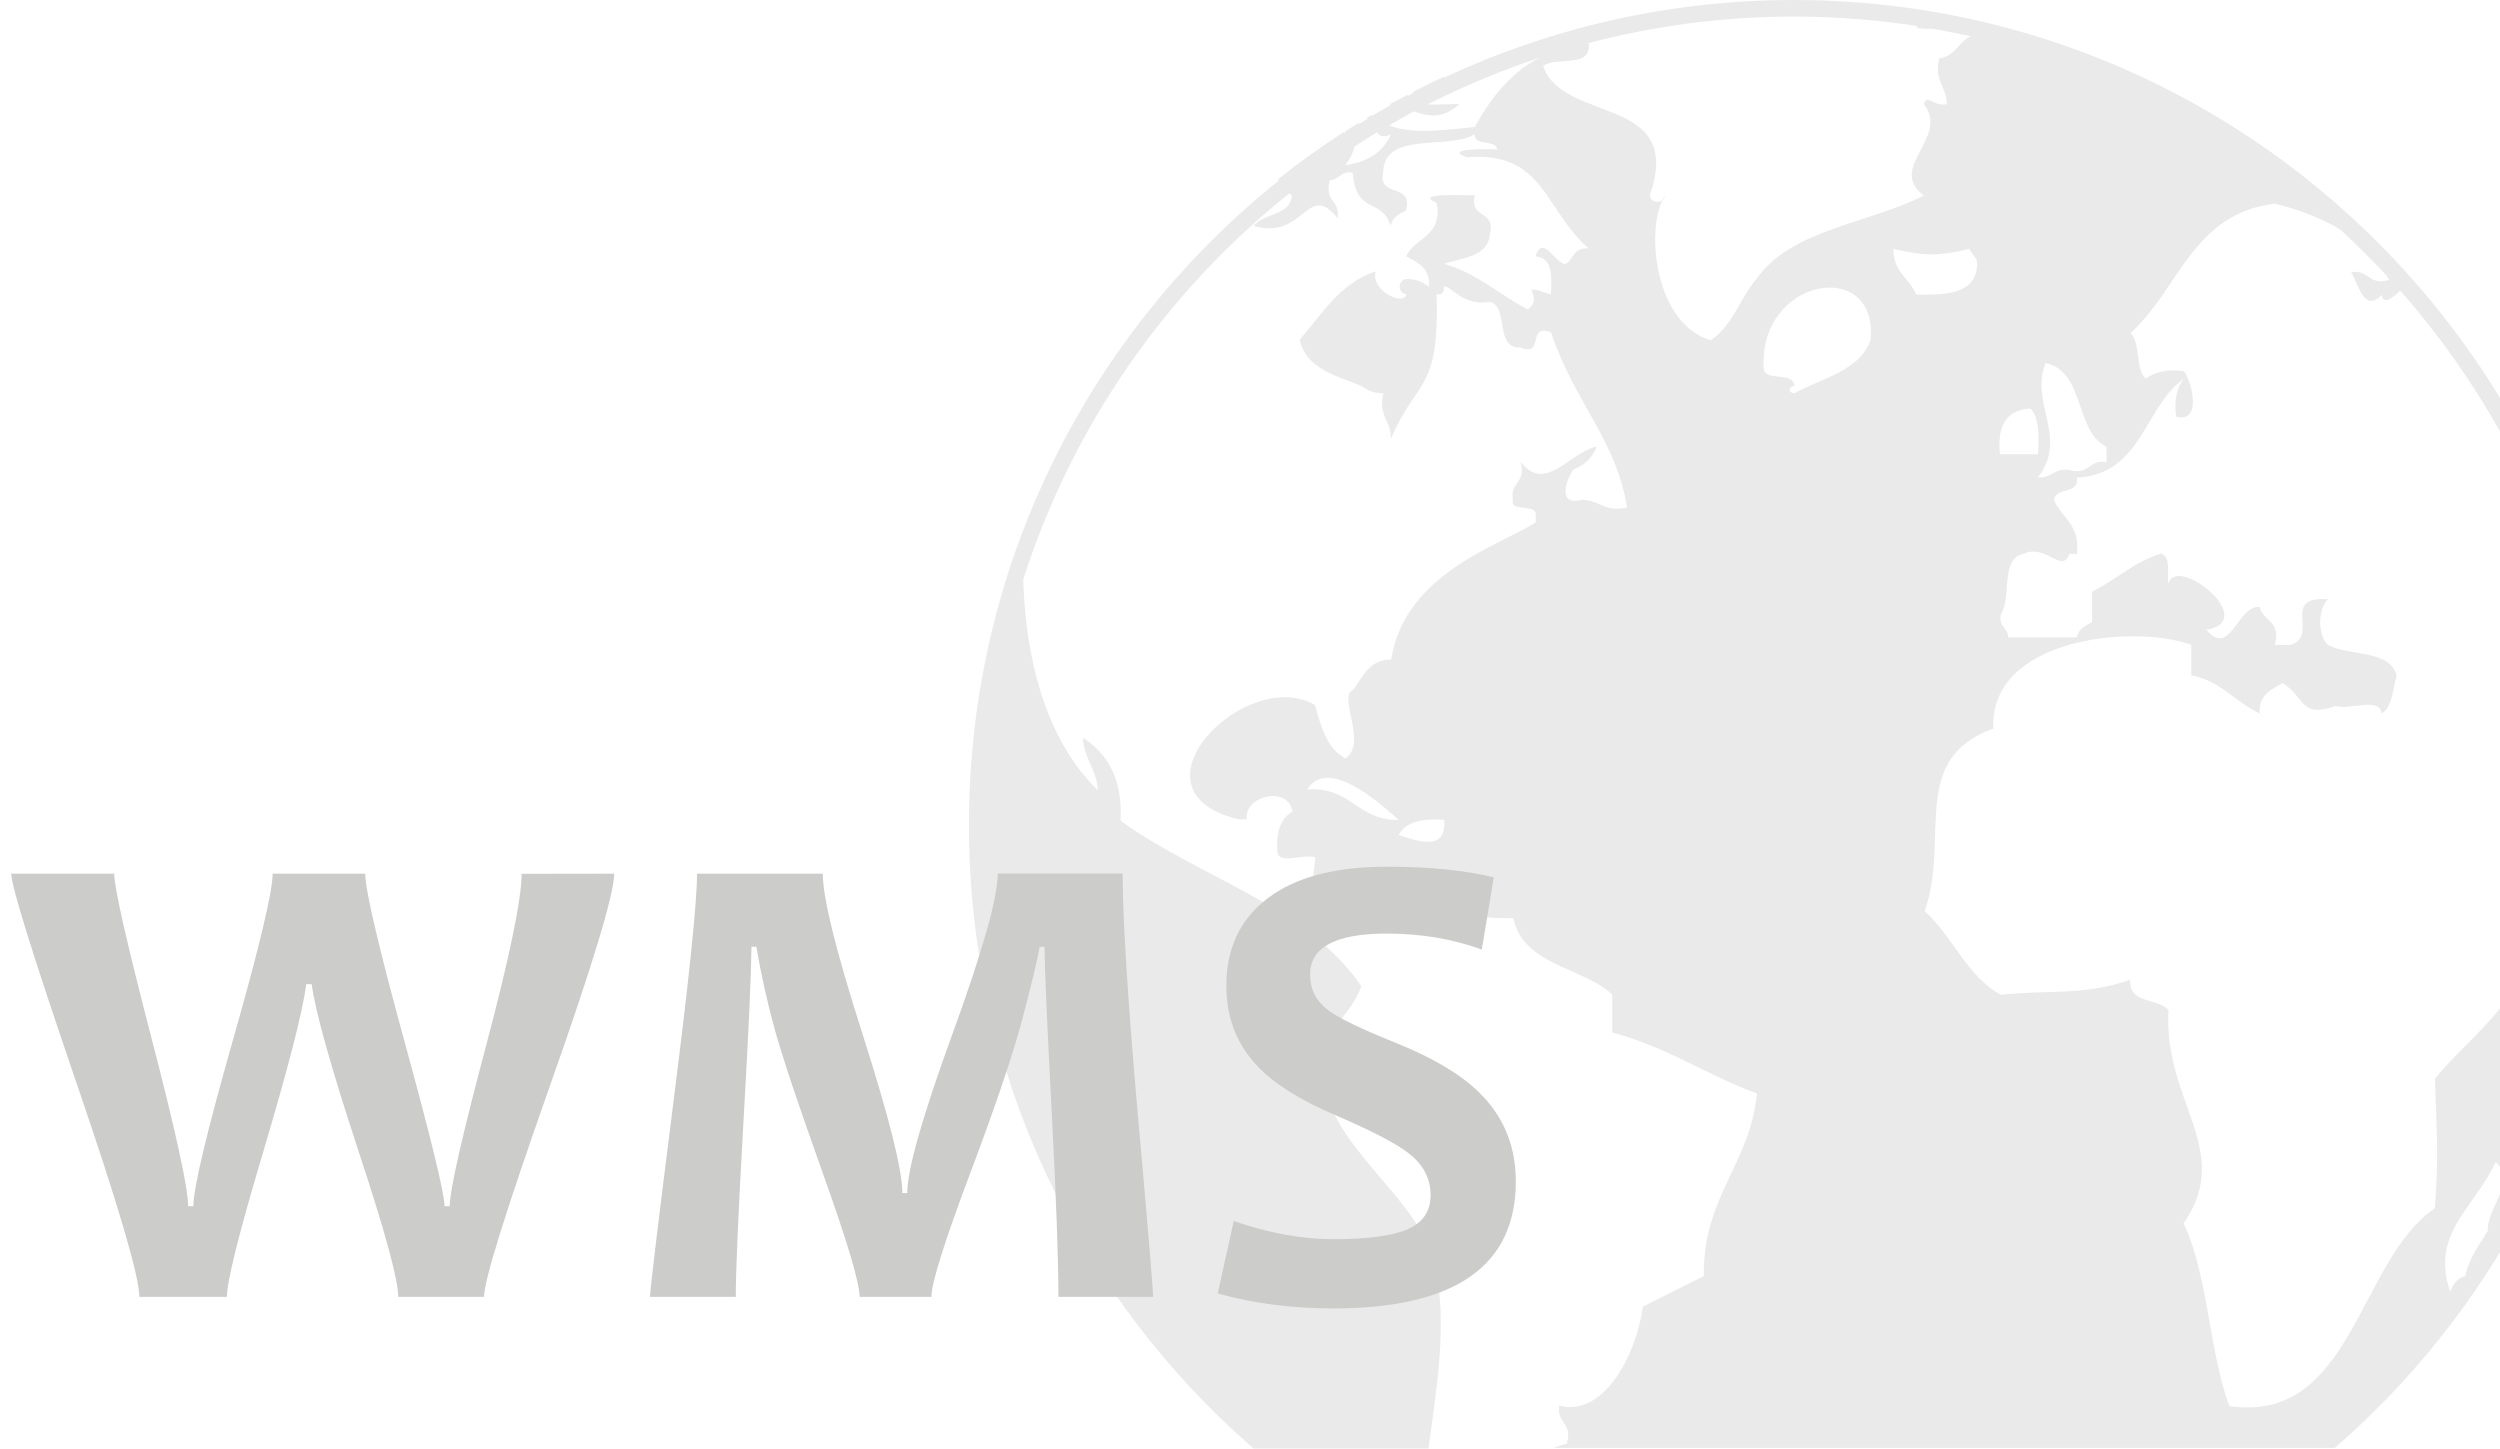
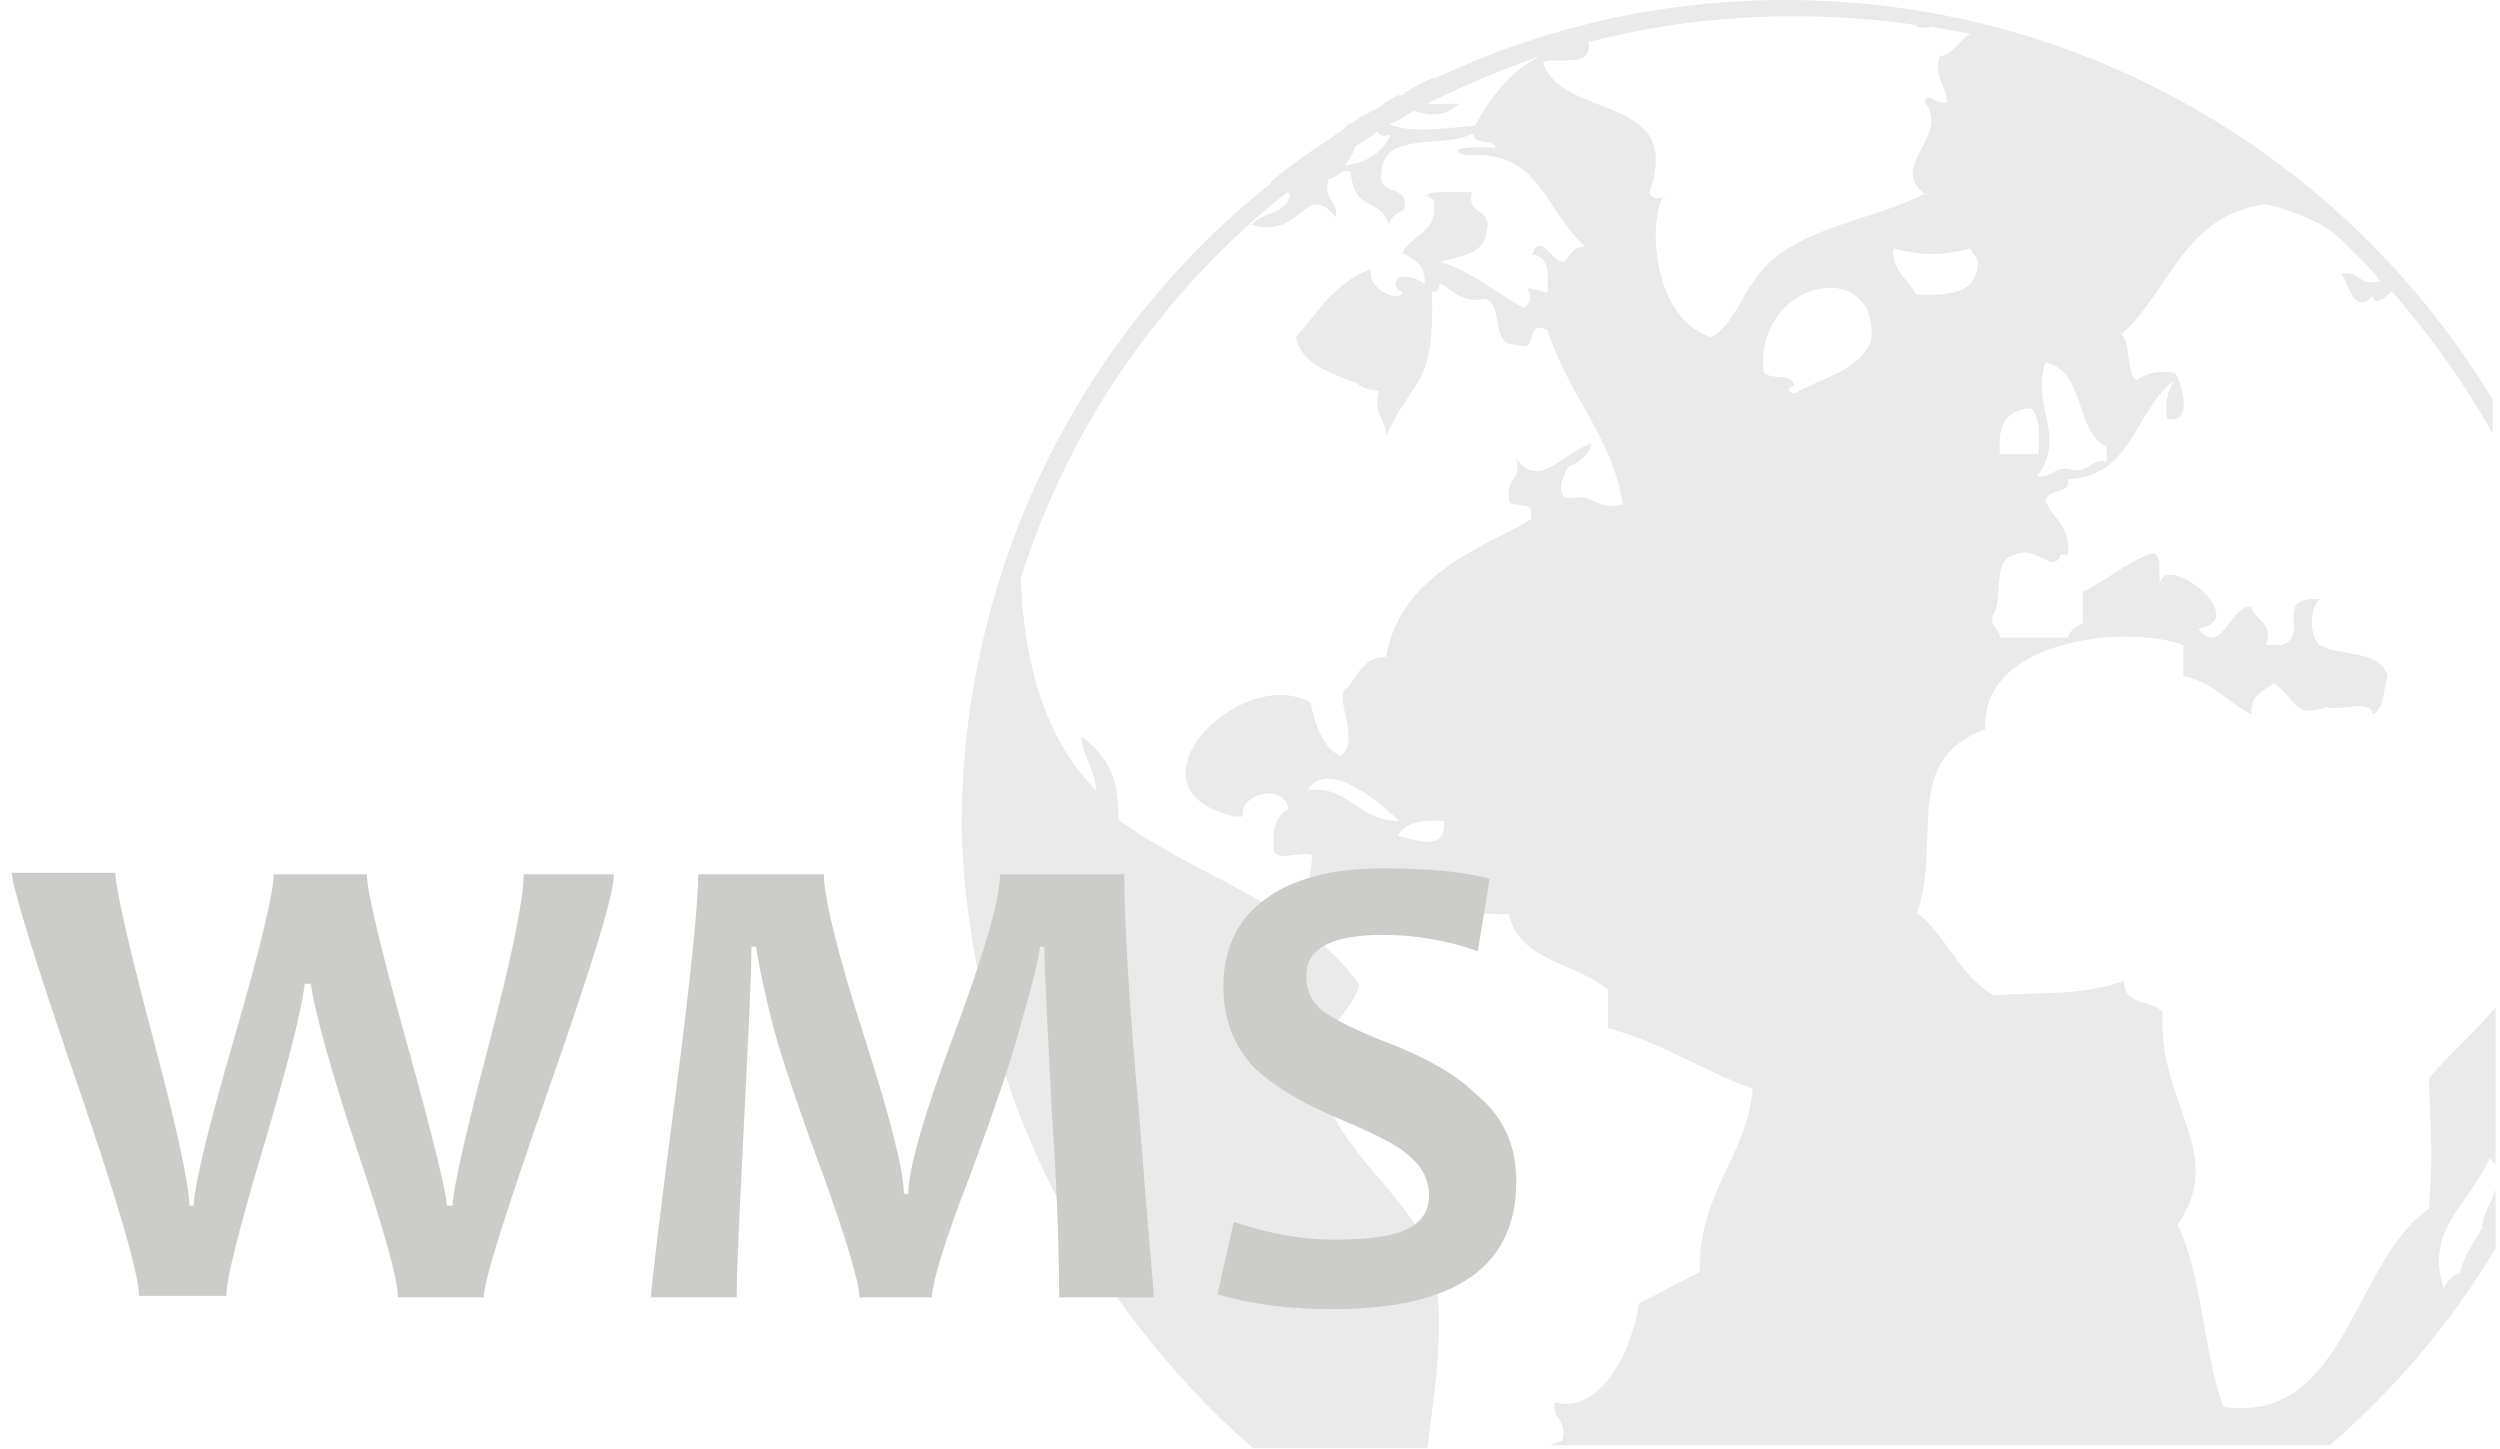
- <svg xmlns="http://www.w3.org/2000/svg" version="1.1" id="Calque_1" x="0px" y="0px" width="169px" height="97.92px" viewBox="0 0 169 97.92" enable-background="new 0 0 169 97.92" xml:space="preserve">
-   <path opacity="0.75" fill="#E3E3E3" enable-background="new    " d="M84.74,97.92h11.83c0.45-3.57,1.25-7.75,0.55-11.9  c-0.95-5.7-9.07-9-7.63-15.78c0.92-1.12,1.99-2.09,2.54-3.57c-3.7-5.44-10.97-7.34-16.28-11.19c0.15-2.86-0.9-4.54-2.55-5.61  c0.08,1.45,0.93,2.12,1.02,3.56c-3.59-3.49-4.89-9.01-5.05-14.25c3.32-10.39,9.65-19.44,17.98-26.1c0.06,0.04,0.12,0.09,0.18,0.13  c-0.12,1.42-1.92,1.17-2.58,2.06c3.45,1.02,3.6-3.1,5.67-0.52c0.21-1.23-0.94-1.12-0.52-2.57c0.65-0.02,0.71-0.65,1.54-0.51  c0.26,2.93,1.92,1.61,2.57,3.6c0.1-0.58,0.58-0.81,1.03-1.03c0.55-1.93-1.93-0.82-1.54-2.58c0.07-2.84,4.35-1.49,6.18-2.58  c0.01,0.85,1.43,0.3,1.54,1.03c-0.67-0.06-3.72-0.07-2.06,0.52c5.25-0.41,5.18,3.5,8.24,6.18c-1.01-0.15-1.03,0.69-1.54,1.03  c-0.69,0.08-1.56-2.09-2.06-0.51c1.14,0.07,1.11,1.29,1.04,2.57c-2.56-0.84-0.3,0.06-1.56,1.02c-1.91-0.99-3.39-2.43-5.65-3.08  c1.27-0.45,2.97-0.46,3.1-2.06c0.38-1.58-1.42-0.98-1.03-2.57c-0.75,0-4.21-0.2-2.58,0.51c0.42,2.31-1.48,2.3-2.06,3.6  c0.76,0.44,1.63,0.77,1.54,2.06c-0.41-0.28-0.83-0.54-1.54-0.52c-0.65,0.13-0.52,1.02,0,1.02c-0.09,0.87-2.45-0.24-2.06-1.54  c-2.44,0.82-3.63,2.88-5.14,4.63c0.44,1.95,2.4,2.4,4.12,3.1c0.41,0.26,0.83,0.54,1.54,0.5c-0.37,1.58,0.53,1.88,0.51,3.09  c1.75-4.14,3.27-3.06,3.09-9.77c0.43,0.09,0.48-0.21,0.51-0.52c0.51-0.05,1.23,1.36,3.1,1.03c1.31,0.41,0.27,3.16,2.06,3.09  c1.66,0.64,0.39-1.66,2.06-1.02c1.61,4.8,4.4,7.24,5.14,11.83c-1.56,0.37-1.86-0.52-3.08-0.51c-1.81,0.46-0.88-1.69-0.52-2.07  c0.75-0.28,1.26-0.8,1.55-1.54c-1.94,0.48-3.49,3.19-5.15,1.03c0.42,1.45-0.72,1.33-0.52,2.57c-0.09,0.43,0.2,0.48,0.52,0.51  c0.4,0.11,1.02,0.01,1.03,0.51c0,0.18,0,0.35,0,0.51c-2.44,1.58-8.83,3.41-9.78,9.27c-1.51,0.03-1.91,1.18-2.57,2.06  c-1.08,0.45,1.02,3.59-0.52,4.63c-1.23-0.64-1.65-2.12-2.05-3.61c-4.68-2.72-13.16,5.87-5.14,7.73c0.17,0,0.33,0,0.52,0  c-0.19-1.63,2.82-2.3,3.09-0.52c-0.76,0.43-1.1,1.3-1.03,2.57c-0.08,1.12,1.83,0.23,2.57,0.52c-0.14,2.28-1.09,4.25,1.55,4.63  c0.4,0.11,1.02,0.02,1.03,0.51c2.01-0.2,2.19-2.25,4.12-2.56c1.15,1.08,3.32,1.51,6.69,1.54c0.73,3.22,4.63,3.26,6.69,5.15  c0,0.87,0,1.71,0,2.57c3.68,0.96,6.39,2.88,9.78,4.12c-0.48,4.83-3.67,6.96-3.59,12.35c-1.39,0.67-2.74,1.38-4.12,2.06  c-0.48,3.39-2.69,7.47-5.65,6.69c-0.21,1.23,0.93,1.11,0.51,2.57c-0.32,0.09-0.62,0.19-0.89,0.29h52.8  c4.4-3.82,8.2-8.32,11.23-13.34v-3.99c-0.32,0.88-0.93,1.81-0.88,2.64c-0.55,0.94-1.23,1.77-1.51,3c-0.02,0.03-0.04,0.06-0.06,0.1  c-0.55,0.12-0.77,0.56-0.99,1.02c-1.3-3.96,1.56-5.53,3.09-8.75c0.15,0.12,0.26,0.26,0.35,0.4V68.09c-1.36,1.74-3.07,3.12-4.46,4.83  c0.12,3.91,0.27,4.97,0,8.75c-5.23,3.57-5.57,14.59-13.9,13.38c-1.38-3.77-1.43-8.86-3.09-12.35c3.43-4.94-1.39-8.24-1.02-14.41  c-0.7-0.85-2.7-0.37-2.58-2.06c-3.21,1.11-5.52,0.66-8.75,1.02c-2.32-1.27-3.24-3.95-5.15-5.65c1.73-4.98-1.1-10.27,4.64-12.35  c-0.28-6.12,9.46-7.08,13.38-5.66c0,0.69,0,1.38,0,2.06c2.02,0.38,2.98,1.83,4.63,2.58c-0.09-1.29,0.79-1.61,1.54-2.06  c1.58,1,1.19,2.41,3.6,1.55c0.9,0.3,3.02-0.63,3.09,0.52c0.76-0.44,0.74-1.66,1.03-2.58c-0.48-1.76-3.18-1.29-4.65-2.06  c-0.7-0.66-0.7-2.42,0-3.09c-3.27-0.23-0.52,2.48-2.56,3.09c-0.35,0-0.7,0-1.03,0c0.45-1.64-0.81-1.59-1.03-2.57  c-1.53-0.12-1.96,3.49-3.6,1.54c3.67-0.6-2.07-5.18-2.57-3.09c-0.09-0.76,0.19-1.9-0.51-2.05c-1.84,0.56-3.02,1.78-4.65,2.57  c0,0.69,0,1.37,0,2.06c-0.45,0.23-0.92,0.46-1.03,1.03c-1.54,0-3.08,0-4.63,0c-0.03-0.65-0.65-0.7-0.51-1.54  c0.76-1.13-0.06-3.83,1.55-4.11c1.48-0.72,2.61,1.4,3.09,0c0.18,0,0.34,0,0.51,0c0.23-1.95-1.01-2.42-1.54-3.6  c0.05-0.97,1.71-0.36,1.54-1.55c4.4-0.24,4.52-4.74,7.22-6.69c-0.44,0.61-0.68,1.38-0.51,2.57c1.89,0.48,0.93-2.71,0.51-3.08  c-1.19-0.17-1.98,0.08-2.57,0.51c-0.72-0.65-0.32-2.43-1.03-3.08c3.26-2.93,4.22-8.13,9.78-8.75c1.65,0.41,3.14,0.98,4.42,1.76  c1.08,1,2.12,2.03,3.12,3.1c0.04,0.1,0.13,0.18,0.17,0.29c-1.46,0.42-1.34-0.73-2.57-0.52c0.52,0.9,0.89,2.76,2.06,1.54  c0.11,0.69,0.71,0.22,1.26-0.29c2.6,2.95,4.88,6.18,6.81,9.64v-2.28C159.24,10.81,141.51,0,121.25,0c-8.45,0-16.47,1.9-23.66,5.26  c0.02-0.02,0.03-0.05,0.03-0.08c-0.72,0.34-1.44,0.69-2.15,1.06c0.04,0.02,0.09,0.02,0.12,0.02c-0.13,0.06-0.27,0.13-0.4,0.21  c-0.02-0.03-0.02-0.04-0.04-0.06c-0.41,0.21-0.82,0.43-1.23,0.66c0.03,0.01,0.07,0.02,0.12,0.02c-0.43,0.24-0.87,0.48-1.29,0.74  c-0.02-0.01-0.05-0.03-0.06-0.04c0.24-0.15,0.48-0.3,0.71-0.43c-0.23,0.15-0.49,0.28-0.72,0.43h0.01c-0.1,0.06-0.21,0.12-0.31,0.18  C92.44,7.97,92.45,8,92.5,8c-0.22,0.12-0.43,0.27-0.65,0.4c0.02-0.04,0.03-0.09,0.04-0.13c-0.04,0.02-0.08,0.05-0.11,0.07  c0.02-0.01,0.04-0.03,0.06-0.04c-0.08,0.06-0.18,0.12-0.27,0.17c0.03-0.02,0.06-0.03,0.08-0.04c-0.09,0.06-0.19,0.12-0.29,0.18  c-0.15,0.1-0.29,0.19-0.44,0.29c0,0.03,0,0.07,0,0.09C90.92,9,90.9,9,90.88,9.01c-0.01-0.02-0.02-0.05-0.04-0.08  c0.03-0.01,0.06-0.04,0.08-0.05c0,0,0-0.01,0-0.02c-0.02,0.02-0.06,0.04-0.09,0.06c0,0,0,0,0,0.01c-1.53,0.99-3.01,2.05-4.44,3.19  c0.02,0.03,0.03,0.05,0.05,0.09C73.67,22.45,65.5,38.16,65.5,55.78C65.5,72.61,72.96,87.69,84.74,97.92z M88.37,53.37  c1.39-2.24,4.9,0.9,6.18,2.06C91.74,55.48,91.33,53.15,88.37,53.37z M94.55,56.45c0.46-0.9,1.6-1.14,3.08-1.03  C97.81,57.64,95.76,56.82,94.55,56.45z M138.28,24.54c2.69,0.58,1.94,4.59,4.12,5.67c0,0.35,0,0.69,0,1.03  c-1.23-0.21-1.12,0.94-2.57,0.52c-0.98-0.11-1.14,0.58-2.06,0.51C139.85,29.52,137.18,27.27,138.28,24.54z M137.26,27.62  c0.59,0.62,0.58,1.83,0.51,3.09c-0.85,0-1.71,0-2.57,0C134.99,28.8,135.62,27.7,137.26,27.62z M126.45,23  c-0.79,2.12-3.29,2.54-5.15,3.59c-0.57-0.09-0.28-0.5,0-0.5c-0.08-0.96-1.73-0.33-2.06-1.04C118.72,18.77,127,17.31,126.45,23z   M129.54,19.91c-0.46-1.09-1.56-1.52-1.55-3.09c2.07,0.5,3.1,0.5,5.16,0c0.1,0.42,0.51,0.51,0.51,1.03  C133.59,19.85,131.65,19.96,129.54,19.91z M107.4,2.92c-0.07,0.01-0.13,0.04-0.2,0.04c4.49-1.19,9.18-1.84,14.05-1.84  c2.84,0,5.65,0.23,8.38,0.64c-0.04,0.05-0.05,0.07-0.09,0.13c0.33,0.06,0.71,0.07,1.11,0.05c0.86,0.16,1.72,0.33,2.57,0.51  c-0.83,0.38-1.06,1.37-2.13,1.5c-0.37,1.58,0.52,1.88,0.51,3.09c-0.88,0.21-1.32-0.76-1.55,0c1.78,2.28-2.52,4.26,0,6.18  c-3.74,1.91-9.02,2.29-11.32,5.65c-1.11,1.29-1.63,3.19-3.09,4.13c-3.67-1.07-4.38-7.12-3.27-9.45c0.1-0.08,0.17-0.19,0.17-0.33  c-0.06,0.1-0.12,0.21-0.17,0.32c-0.28,0.19-0.76,0.14-0.85-0.33c2.41-6.84-5.9-4.83-7.2-8.75C105.18,3.79,107.6,4.66,107.4,2.92z   M95.57,7.53c1.03,0.34,1.9,0.54,3.08-0.48c-0.67-0.04-1.47,0.05-2.15,0.01c2.43-1.23,4.96-2.29,7.58-3.16  c-1.99,1.03-3.31,2.74-4.39,4.69c-2.4,0.24-4.28,0.47-5.79-0.11C94.46,8.16,95,7.84,95.57,7.53z M91.57,9.9  c0.5-0.32,1.02-0.65,1.53-0.97c0.12,0.25,0.34,0.4,0.93,0.17c-0.55,1.17-1.56,1.87-3.09,2.06C91.33,10.66,91.48,10.26,91.57,9.9z" />
+ <svg xmlns="http://www.w3.org/2000/svg" version="1.1" id="Calque_1" x="0px" y="0px" width="169px" height="97.9px" viewBox="0 0 169 97.9" enable-background="new 0 0 169 97.9" xml:space="preserve">
+   <path opacity="0.75" fill="#E3E3E3" enable-background="new    " d="M84.7,97.9h11.8c0.4-3.6,1.2-7.8,0.5-11.9  c-1-5.7-9.1-9-7.6-15.8c0.9-1.1,2-2.1,2.5-3.6c-3.7-5.4-11-7.3-16.3-11.2c0.1-2.9-0.9-4.5-2.5-5.6c0.1,1.4,0.9,2.1,1,3.6  c-3.6-3.5-4.9-9-5.1-14.3c3.3-10.4,9.6-19.4,18-26.1c0.1,0,0.1,0.1,0.2,0.1c-0.1,1.4-1.9,1.2-2.6,2.1c3.5,1,3.6-3.1,5.7-0.5  c0.2-1.2-0.9-1.1-0.5-2.6c0.6,0,0.7-0.7,1.5-0.5c0.3,2.9,1.9,1.6,2.6,3.6c0.1-0.6,0.6-0.8,1-1c0.5-1.9-1.9-0.8-1.5-2.6  c0.1-2.8,4.3-1.5,6.2-2.6c0,0.9,1.4,0.3,1.5,1c-0.7-0.1-3.7-0.1-2.1,0.5c5.2-0.4,5.2,3.5,8.2,6.2c-1-0.1-1,0.7-1.5,1  c-0.7,0.1-1.6-2.1-2.1-0.5c1.1,0.1,1.1,1.3,1,2.6c-2.6-0.8-0.3,0.1-1.6,1c-1.9-1-3.4-2.4-5.6-3.1c1.3-0.4,3-0.5,3.1-2.1  c0.4-1.6-1.4-1-1-2.6c-0.8,0-4.2-0.2-2.6,0.5c0.4,2.3-1.5,2.3-2.1,3.6c0.8,0.4,1.6,0.8,1.5,2.1c-0.4-0.3-0.8-0.5-1.5-0.5  c-0.7,0.1-0.5,1,0,1c-0.1,0.9-2.5-0.2-2.1-1.5c-2.4,0.8-3.6,2.9-5.1,4.6c0.4,1.9,2.4,2.4,4.1,3.1c0.4,0.3,0.8,0.5,1.5,0.5  c-0.4,1.6,0.5,1.9,0.5,3.1c1.8-4.1,3.3-3.1,3.1-9.8c0.4,0.1,0.5-0.2,0.5-0.5c0.5-0.1,1.2,1.4,3.1,1c1.3,0.4,0.3,3.2,2.1,3.1  c1.7,0.6,0.4-1.7,2.1-1c1.6,4.8,4.4,7.2,5.1,11.8c-1.6,0.4-1.9-0.5-3.1-0.5c-1.8,0.5-0.9-1.7-0.5-2.1c0.8-0.3,1.3-0.8,1.5-1.5  c-1.9,0.5-3.5,3.2-5.1,1c0.4,1.5-0.7,1.3-0.5,2.6c-0.1,0.4,0.2,0.5,0.5,0.5c0.4,0.1,1,0,1,0.5c0,0.2,0,0.4,0,0.5  c-2.4,1.6-8.8,3.4-9.8,9.3c-1.5,0-1.9,1.2-2.6,2.1c-1.1,0.4,1,3.6-0.5,4.6c-1.2-0.6-1.7-2.1-2-3.6c-4.7-2.7-13.2,5.9-5.1,7.7  c0.2,0,0.3,0,0.5,0c-0.2-1.6,2.8-2.3,3.1-0.5c-0.8,0.4-1.1,1.3-1,2.6c-0.1,1.1,1.8,0.2,2.6,0.5c-0.1,2.3-1.1,4.2,1.5,4.6  c0.4,0.1,1,0,1,0.5c2-0.2,2.2-2.2,4.1-2.6c1.2,1.1,3.3,1.5,6.7,1.5c0.7,3.2,4.6,3.3,6.7,5.1c0,0.9,0,1.7,0,2.6  c3.7,1,6.4,2.9,9.8,4.1c-0.5,4.8-3.7,7-3.6,12.4c-1.4,0.7-2.7,1.4-4.1,2.1c-0.5,3.4-2.7,7.5-5.7,6.7c-0.2,1.2,0.9,1.1,0.5,2.6  c-0.3,0.1-0.6,0.2-0.9,0.3h52.8c4.4-3.8,8.2-8.3,11.2-13.3v-4c-0.3,0.9-0.9,1.8-0.9,2.6c-0.5,0.9-1.2,1.8-1.5,3c0,0,0,0.1-0.1,0.1  c-0.5,0.1-0.8,0.6-1,1c-1.3-4,1.6-5.5,3.1-8.8c0.1,0.1,0.3,0.3,0.4,0.4V68.1c-1.4,1.7-3.1,3.1-4.5,4.8c0.1,3.9,0.3,5,0,8.8  c-5.2,3.6-5.6,14.6-13.9,13.4c-1.4-3.8-1.4-8.9-3.1-12.3c3.4-4.9-1.4-8.2-1-14.4c-0.7-0.8-2.7-0.4-2.6-2.1c-3.2,1.1-5.5,0.7-8.8,1  c-2.3-1.3-3.2-4-5.2-5.6c1.7-5-1.1-10.3,4.6-12.4c-0.3-6.1,9.5-7.1,13.4-5.7c0,0.7,0,1.4,0,2.1c2,0.4,3,1.8,4.6,2.6  c-0.1-1.3,0.8-1.6,1.5-2.1c1.6,1,1.2,2.4,3.6,1.6c0.9,0.3,3-0.6,3.1,0.5c0.8-0.4,0.7-1.7,1-2.6c-0.5-1.8-3.2-1.3-4.6-2.1  c-0.7-0.7-0.7-2.4,0-3.1c-3.3-0.2-0.5,2.5-2.6,3.1c-0.4,0-0.7,0-1,0c0.5-1.6-0.8-1.6-1-2.6c-1.5-0.1-2,3.5-3.6,1.5  c3.7-0.6-2.1-5.2-2.6-3.1c-0.1-0.8,0.2-1.9-0.5-2c-1.8,0.6-3,1.8-4.7,2.6c0,0.7,0,1.4,0,2.1c-0.4,0.2-0.9,0.5-1,1  c-1.5,0-3.1,0-4.6,0c0-0.6-0.7-0.7-0.5-1.5c0.8-1.1-0.1-3.8,1.5-4.1c1.5-0.7,2.6,1.4,3.1,0c0.2,0,0.3,0,0.5,0c0.2-1.9-1-2.4-1.5-3.6  c0.1-1,1.7-0.4,1.5-1.5c4.4-0.2,4.5-4.7,7.2-6.7c-0.4,0.6-0.7,1.4-0.5,2.6c1.9,0.5,0.9-2.7,0.5-3.1c-1.2-0.2-2,0.1-2.6,0.5  c-0.7-0.6-0.3-2.4-1-3.1c3.3-2.9,4.2-8.1,9.8-8.8c1.7,0.4,3.1,1,4.4,1.8c1.1,1,2.1,2,3.1,3.1c0,0.1,0.1,0.2,0.2,0.3  c-1.5,0.4-1.3-0.7-2.6-0.5c0.5,0.9,0.9,2.8,2.1,1.5c0.1,0.7,0.7,0.2,1.3-0.3c2.6,3,4.9,6.2,6.8,9.6V27c-9.8-16.2-27.6-27-47.8-27  c-8.5,0-16.5,1.9-23.7,5.3c0,0,0,0,0-0.1c-0.7,0.3-1.4,0.7-2.1,1.1c0,0,0.1,0,0.1,0c-0.1,0.1-0.3,0.1-0.4,0.2c0,0,0,0,0-0.1  c-0.4,0.2-0.8,0.4-1.2,0.7c0,0,0.1,0,0.1,0c-0.4,0.2-0.9,0.5-1.3,0.7c0,0,0,0-0.1,0c0.2-0.1,0.5-0.3,0.7-0.4  c-0.2,0.1-0.5,0.3-0.7,0.4h0c-0.1,0.1-0.2,0.1-0.3,0.2c0.1,0,0.1,0,0.1,0c-0.2,0.1-0.4,0.3-0.7,0.4c0,0,0-0.1,0-0.1  c0,0-0.1,0-0.1,0.1c0,0,0,0,0.1,0c-0.1,0.1-0.2,0.1-0.3,0.2c0,0,0.1,0,0.1,0c-0.1,0.1-0.2,0.1-0.3,0.2c-0.1,0.1-0.3,0.2-0.4,0.3  c0,0,0,0.1,0,0.1c0,0,0,0,0,0c0,0,0,0,0-0.1c0,0,0.1,0,0.1-0.1c0,0,0,0,0,0c0,0-0.1,0-0.1,0.1c0,0,0,0,0,0c-1.5,1-3,2-4.4,3.2  c0,0,0,0,0,0.1c-12.8,10.2-20.9,26-20.9,43.6C65.5,72.6,73,87.7,84.7,97.9z M88.4,53.4c1.4-2.2,4.9,0.9,6.2,2.1  C91.7,55.5,91.3,53.1,88.4,53.4z M94.5,56.5c0.5-0.9,1.6-1.1,3.1-1C97.8,57.6,95.8,56.8,94.5,56.5z M138.3,24.5  c2.7,0.6,1.9,4.6,4.1,5.7c0,0.4,0,0.7,0,1c-1.2-0.2-1.1,0.9-2.6,0.5c-1-0.1-1.1,0.6-2.1,0.5C139.8,29.5,137.2,27.3,138.3,24.5z   M137.3,27.6c0.6,0.6,0.6,1.8,0.5,3.1c-0.8,0-1.7,0-2.6,0C135,28.8,135.6,27.7,137.3,27.6z M126.5,23c-0.8,2.1-3.3,2.5-5.2,3.6  c-0.6-0.1-0.3-0.5,0-0.5c-0.1-1-1.7-0.3-2.1-1C118.7,18.8,127,17.3,126.5,23z M129.5,19.9c-0.5-1.1-1.6-1.5-1.5-3.1  c2.1,0.5,3.1,0.5,5.2,0c0.1,0.4,0.5,0.5,0.5,1C133.6,19.9,131.7,20,129.5,19.9z M107.4,2.9c-0.1,0-0.1,0-0.2,0  c4.5-1.2,9.2-1.8,14-1.8c2.8,0,5.7,0.2,8.4,0.6c0,0.1,0,0.1-0.1,0.1c0.3,0.1,0.7,0.1,1.1,0c0.9,0.2,1.7,0.3,2.6,0.5  c-0.8,0.4-1.1,1.4-2.1,1.5c-0.4,1.6,0.5,1.9,0.5,3.1c-0.9,0.2-1.3-0.8-1.5,0c1.8,2.3-2.5,4.3,0,6.2c-3.7,1.9-9,2.3-11.3,5.6  c-1.1,1.3-1.6,3.2-3.1,4.1c-3.7-1.1-4.4-7.1-3.3-9.5c0.1-0.1,0.2-0.2,0.2-0.3c-0.1,0.1-0.1,0.2-0.2,0.3c-0.3,0.2-0.8,0.1-0.9-0.3  c2.4-6.8-5.9-4.8-7.2-8.8C105.2,3.8,107.6,4.7,107.4,2.9z M95.6,7.5c1,0.3,1.9,0.5,3.1-0.5c-0.7,0-1.5,0.1-2.2,0  c2.4-1.2,5-2.3,7.6-3.2c-2,1-3.3,2.7-4.4,4.7c-2.4,0.2-4.3,0.5-5.8-0.1C94.5,8.2,95,7.8,95.6,7.5z M91.6,9.9c0.5-0.3,1-0.6,1.5-1  c0.1,0.2,0.3,0.4,0.9,0.2c-0.5,1.2-1.6,1.9-3.1,2.1C91.3,10.7,91.5,10.3,91.6,9.9z" />
  <g enable-background="new    ">
-     <path fill="#CCCCCB" d="M41.52,59.06c0,1.36-1.46,6.2-4.4,14.5c-2.93,8.31-4.4,13.01-4.4,14.11h-5.8c0-1.16-0.89-4.42-2.66-9.78   c-1.89-5.74-2.95-9.53-3.19-11.36h-0.37c-0.23,1.85-1.22,5.66-2.94,11.45c-1.61,5.4-2.42,8.63-2.42,9.69H9.42   c0-1.38-1.44-6.28-4.33-14.7C2.21,64.54,0.76,59.9,0.76,59.06h6.96c0,0.92,0.83,4.6,2.5,11.03c1.67,6.43,2.5,10.25,2.5,11.45h0.35   c0-1.2,0.89-4.95,2.68-11.24c1.79-6.29,2.68-10.04,2.68-11.24h6.26c0,1.1,0.89,4.91,2.68,11.44c1.79,6.53,2.68,10.21,2.68,11.04   h0.35c0-1.05,0.81-4.64,2.43-10.74c1.62-6.11,2.43-10.02,2.43-11.73L41.52,59.06L41.52,59.06z" />
-     <path fill="#CCCCCB" d="M77.95,87.67h-6.4c0-2.49-0.15-6.69-0.46-12.6c-0.31-5.91-0.47-9.6-0.48-11.06h-0.33   c-0.15,0.88-0.54,2.5-1.17,4.88s-1.81,5.87-3.55,10.49c-1.74,4.62-2.6,7.39-2.6,8.29h-4.85c0-0.94-0.83-3.73-2.49-8.37   c-1.66-4.64-2.75-7.9-3.26-9.76s-0.92-3.71-1.23-5.54H50.8c-0.02,1.83-0.19,5.76-0.54,11.78c-0.34,6.02-0.52,9.98-0.52,11.89h-5.8   c0-0.44,0.53-4.84,1.59-13.21c1.06-8.36,1.59-13.5,1.59-15.4h8.5c0,1.64,0.9,5.26,2.69,10.85c1.79,5.6,2.69,9.18,2.69,10.74h0.33   c0-1.58,1.02-5.17,3.06-10.77c2.04-5.6,3.06-9.21,3.06-10.83h8.44c0,3.03,0.34,8.44,1.02,16.23C77.61,83.07,77.95,87.2,77.95,87.67   z" />
-     <path fill="#CCCCCB" d="M102.47,79.86c0,5.73-4.12,8.59-12.35,8.59c-2.8,0-5.4-0.34-7.8-1.01l1.08-4.9   c2.37,0.82,4.61,1.23,6.72,1.23c2.34,0,4.03-0.23,5.05-0.68c1.03-0.46,1.54-1.22,1.54-2.29c0-1.11-0.48-2.05-1.45-2.81   c-0.83-0.67-2.53-1.55-5.07-2.64c-2.32-1-4.04-2.08-5.16-3.25c-1.42-1.48-2.13-3.3-2.13-5.47c0-2.52,0.93-4.49,2.8-5.91   c1.87-1.42,4.55-2.13,8.05-2.13c2.87,0,5.28,0.24,7.23,0.72l-0.81,4.88c-1.98-0.72-4.12-1.08-6.42-1.08   c-3.46,0-5.19,0.92-5.19,2.77c0,0.98,0.4,1.78,1.21,2.4c0.7,0.53,2.23,1.27,4.59,2.22c2.51,1.01,4.38,2.12,5.62,3.34   C101.65,75.47,102.47,77.48,102.47,79.86z" />
+     <path fill="#CCCCCB" d="M41.5,59.1c0,1.4-1.5,6.2-4.4,14.5c-2.9,8.3-4.4,13-4.4,14.1h-5.8c0-1.2-0.9-4.4-2.7-9.8   c-1.9-5.7-2.9-9.5-3.2-11.4h-0.4c-0.2,1.8-1.2,5.7-2.9,11.4c-1.6,5.4-2.4,8.6-2.4,9.7H9.4c0-1.4-1.4-6.3-4.3-14.7   c-2.9-8.4-4.3-13.1-4.3-13.9h7c0,0.9,0.8,4.6,2.5,11c1.7,6.4,2.5,10.2,2.5,11.5h0.3c0-1.2,0.9-5,2.7-11.2s2.7-10,2.7-11.2h6.3   c0,1.1,0.9,4.9,2.7,11.4s2.7,10.2,2.7,11h0.4c0-1,0.8-4.6,2.4-10.7c1.6-6.1,2.4-10,2.4-11.7L41.5,59.1L41.5,59.1z" />
+     <path fill="#CCCCCB" d="M78,87.7h-6.4c0-2.5-0.1-6.7-0.5-12.6c-0.3-5.9-0.5-9.6-0.5-11.1h-0.3c-0.1,0.9-0.5,2.5-1.2,4.9   c-0.6,2.4-1.8,5.9-3.5,10.5C63.8,84,63,86.8,63,87.7h-4.9c0-0.9-0.8-3.7-2.5-8.4c-1.7-4.6-2.8-7.9-3.3-9.8   c-0.5-1.9-0.9-3.7-1.2-5.5h-0.3c0,1.8-0.2,5.8-0.5,11.8c-0.3,6-0.5,10-0.5,11.9h-5.8c0-0.4,0.5-4.8,1.6-13.2   c1.1-8.4,1.6-13.5,1.6-15.4h8.5c0,1.6,0.9,5.3,2.7,10.9c1.8,5.6,2.7,9.2,2.7,10.7h0.3c0-1.6,1-5.2,3.1-10.8s3.1-9.2,3.1-10.8h8.4   c0,3,0.3,8.4,1,16.2C77.6,83.1,78,87.2,78,87.7z" />
+     <path fill="#CCCCCB" d="M102.5,79.9c0,5.7-4.1,8.6-12.4,8.6c-2.8,0-5.4-0.3-7.8-1l1.1-4.9c2.4,0.8,4.6,1.2,6.7,1.2   c2.3,0,4-0.2,5-0.7c1-0.5,1.5-1.2,1.5-2.3c0-1.1-0.5-2-1.5-2.8c-0.8-0.7-2.5-1.5-5.1-2.6c-2.3-1-4-2.1-5.2-3.2   c-1.4-1.5-2.1-3.3-2.1-5.5c0-2.5,0.9-4.5,2.8-5.9s4.5-2.1,8-2.1c2.9,0,5.3,0.2,7.2,0.7l-0.8,4.9c-2-0.7-4.1-1.1-6.4-1.1   c-3.5,0-5.2,0.9-5.2,2.8c0,1,0.4,1.8,1.2,2.4c0.7,0.5,2.2,1.3,4.6,2.2c2.5,1,4.4,2.1,5.6,3.3C101.7,75.5,102.5,77.5,102.5,79.9z" />
  </g>
</svg>
